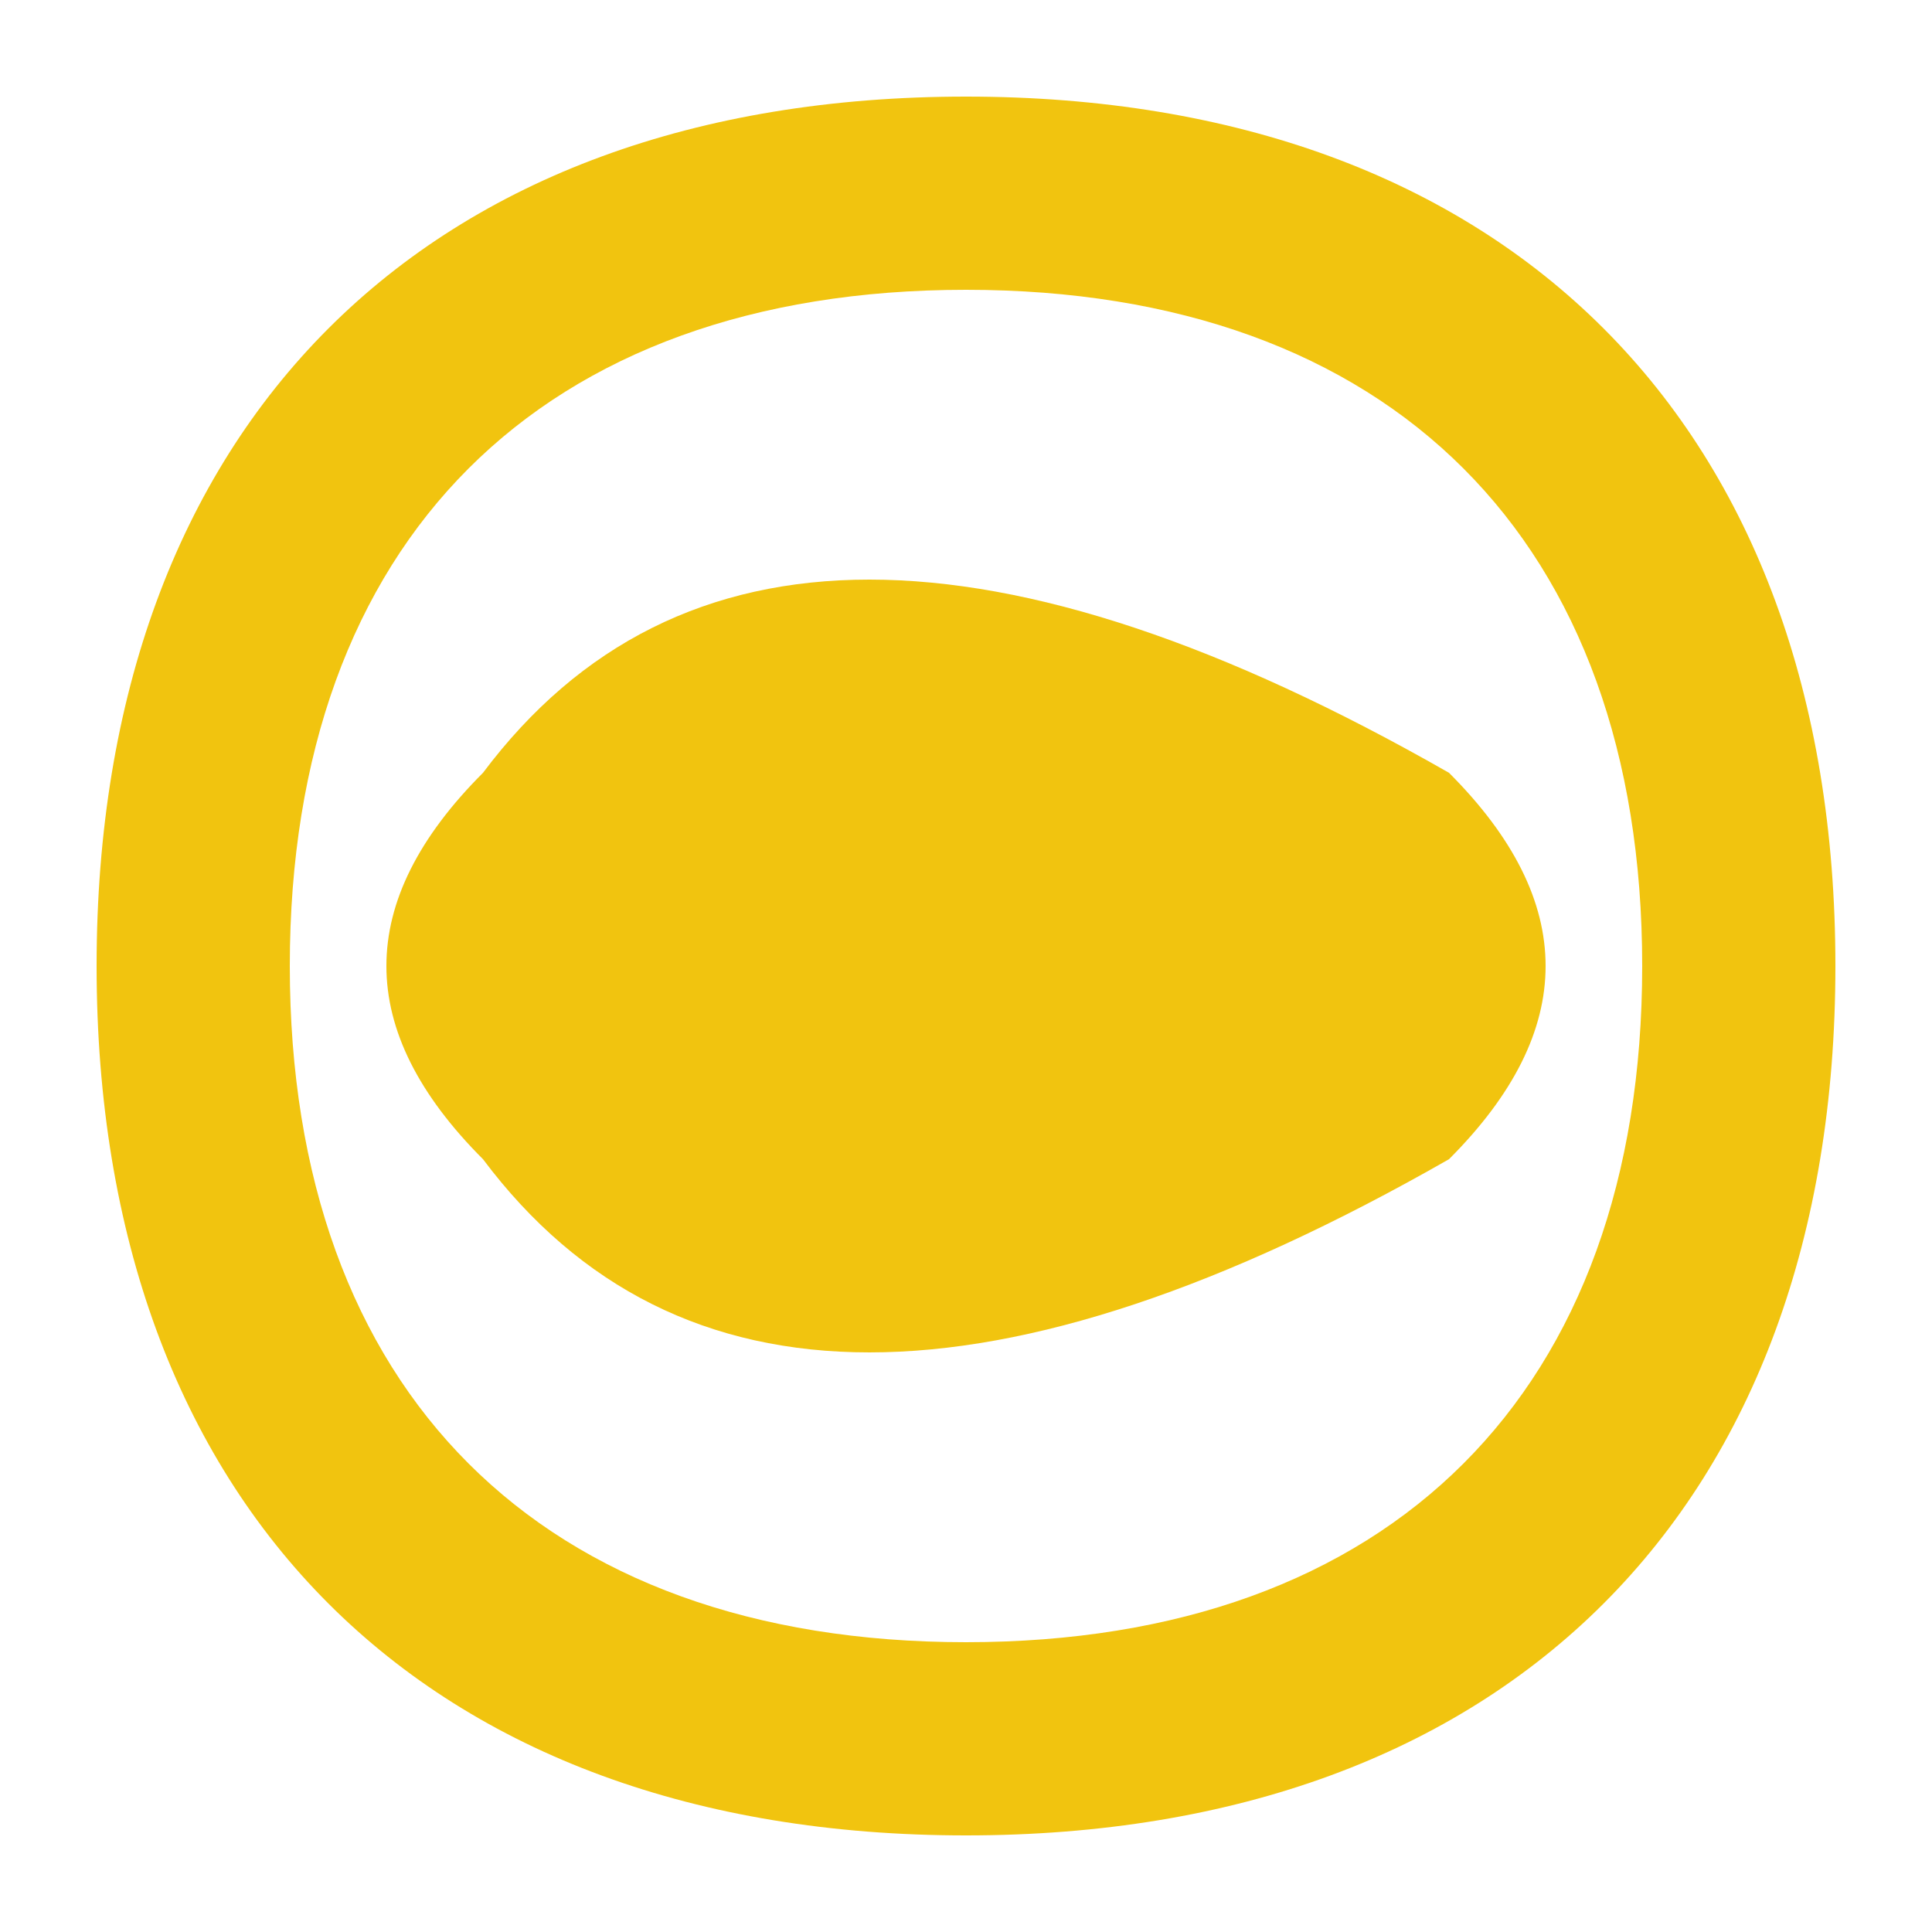
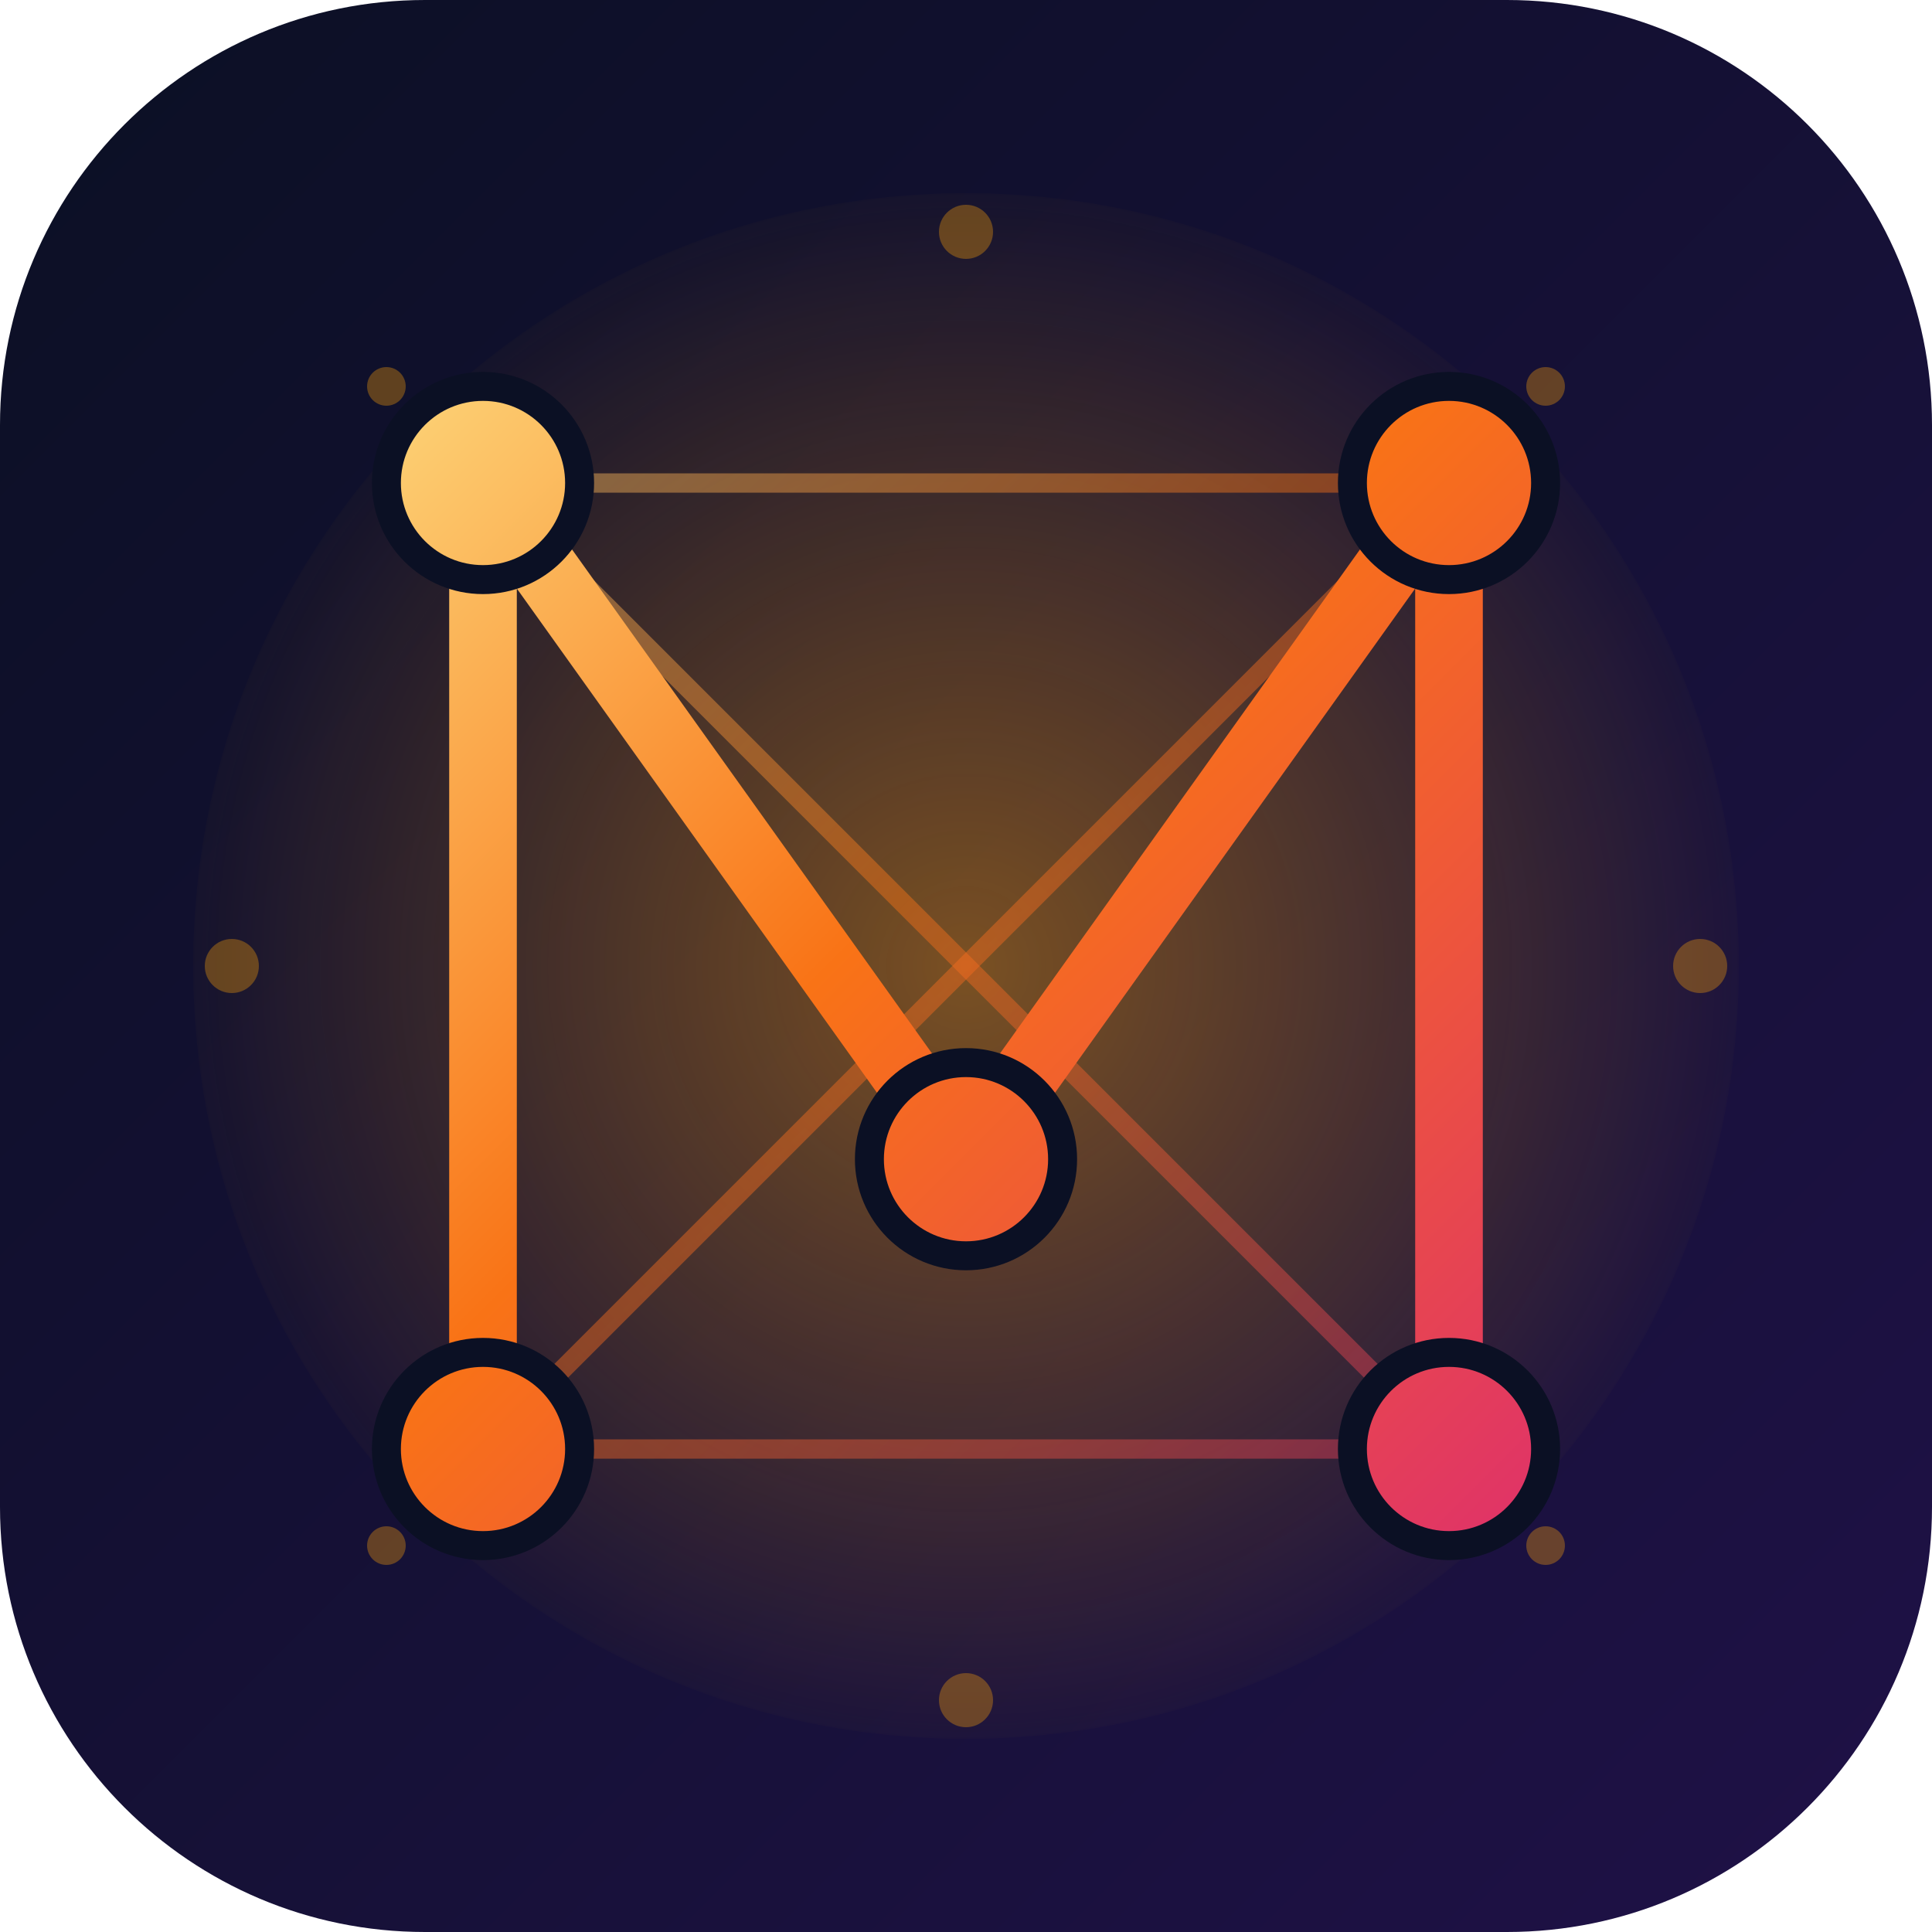
- <svg xmlns="http://www.w3.org/2000/svg" viewBox="0 0 100 100">
-   <path fill="#f1c40f" d="     M50 5     C22 5 5 22 5 50     C5 78 22 95 50 95     C78 95 95 78 95 50     C95 22 78 5 50 5     M50 15     C72 15 85 28 85 50     C85 72 72 85 50 85     C28 85 15 72 15 50     C15 28 28 15 50 15     M25 40     Q40 20 75 40     Q85 50 75 60     Q40 80 25 60     Q15 50 25 40     Z" />
+ <svg xmlns="http://www.w3.org/2000/svg" viewBox="0 0 100 100" fill="none">
+   <defs>
+     <linearGradient id="bg" x1="0" y1="0" x2="100" y2="100" gradientUnits="userSpaceOnUse">
+       <stop offset="0" stop-color="#0b1024" />
+       <stop offset="1" stop-color="#1f1147" />
+     </linearGradient>
+     <linearGradient id="accent" x1="15" y1="15" x2="85" y2="85" gradientUnits="userSpaceOnUse">
+       <stop offset="0" stop-color="#fde68a" />
+       <stop offset="0.45" stop-color="#f97316" />
+       <stop offset="1" stop-color="#db2777" />
+     </linearGradient>
+     <radialGradient id="glow" cx="50" cy="50" r="42" gradientUnits="userSpaceOnUse">
+       <stop offset="0" stop-color="#f59e0b" stop-opacity="0.45" />
+       <stop offset="1" stop-color="#f59e0b" stop-opacity="0" />
+     </radialGradient>
+   </defs>
+   <rect width="100" height="100" rx="22" fill="url(#bg)" />
+   <circle cx="50" cy="50" r="40" fill="url(#glow)" />
+   <g fill="#f59e0b" fill-opacity="0.35">
+     <circle cx="12" cy="50" r="1.4" />
+     <circle cx="88" cy="50" r="1.4" />
+     <circle cx="50" cy="12" r="1.4" />
+     <circle cx="50" cy="88" r="1.4" />
+     <circle cx="20" cy="20" r="1" />
+     <circle cx="80" cy="20" r="1" />
+     <circle cx="20" cy="80" r="1" />
+     <circle cx="80" cy="80" r="1" />
+   </g>
+   <g stroke="url(#accent)" stroke-width="1" stroke-linecap="round" stroke-opacity="0.45">
+     <line x1="25" y1="25" x2="75" y2="75" />
+     <line x1="75" y1="25" x2="25" y2="75" />
+     <line x1="25" y1="25" x2="75" y2="25" />
+     <line x1="25" y1="75" x2="75" y2="75" />
+   </g>
+   <path d="M25 75 L25 25 L50 60 L75 25 L75 75" stroke="url(#accent)" stroke-width="3.5" stroke-linecap="round" stroke-linejoin="round" fill="none" />
+   <g fill="url(#accent)" stroke="#0b1024" stroke-width="1.5">
+     <circle cx="25" cy="25" r="5" />
+     <circle cx="75" cy="25" r="5" />
+     <circle cx="50" cy="60" r="5" />
+     <circle cx="25" cy="75" r="5" />
+     <circle cx="75" cy="75" r="5" />
+   </g>
</svg>
